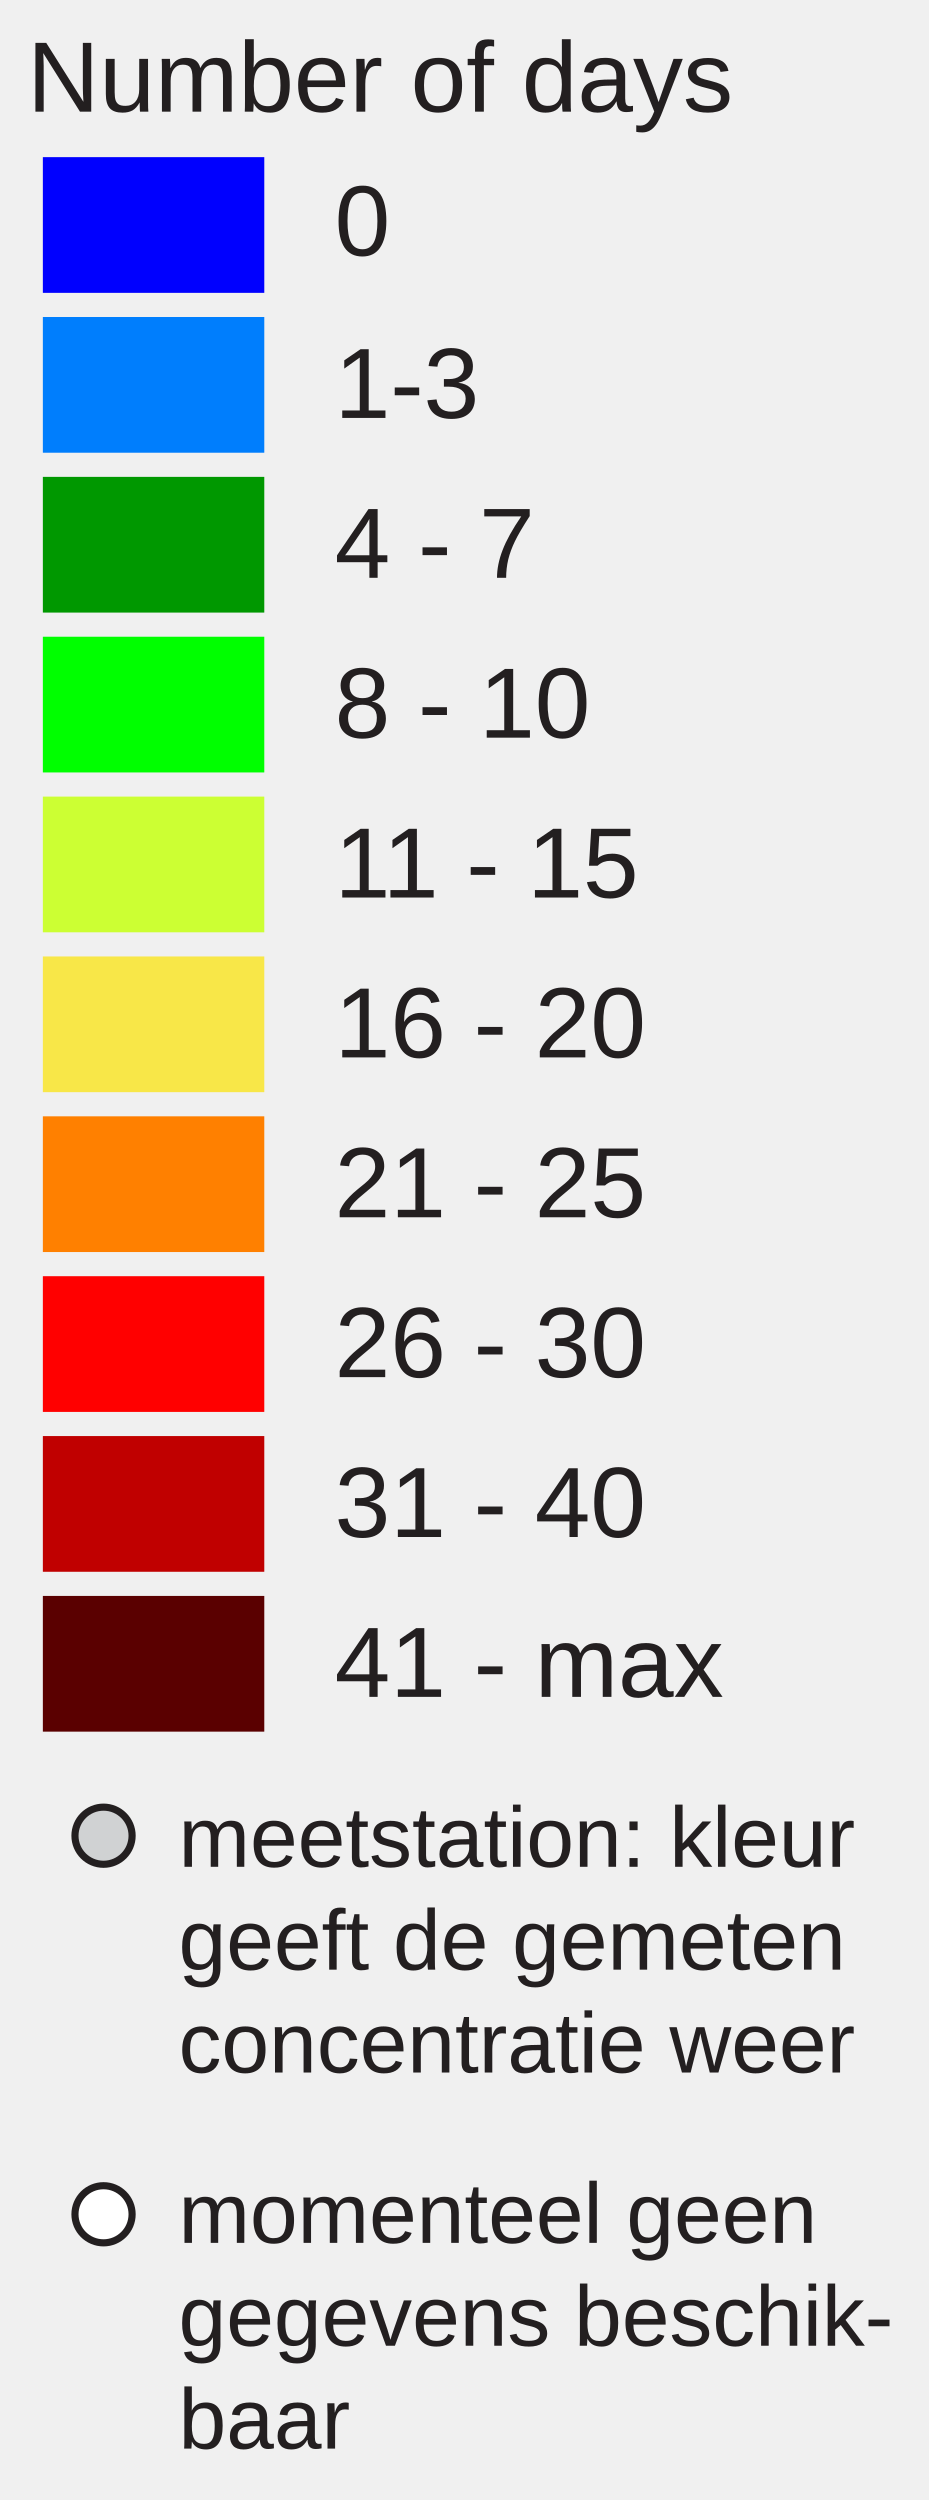
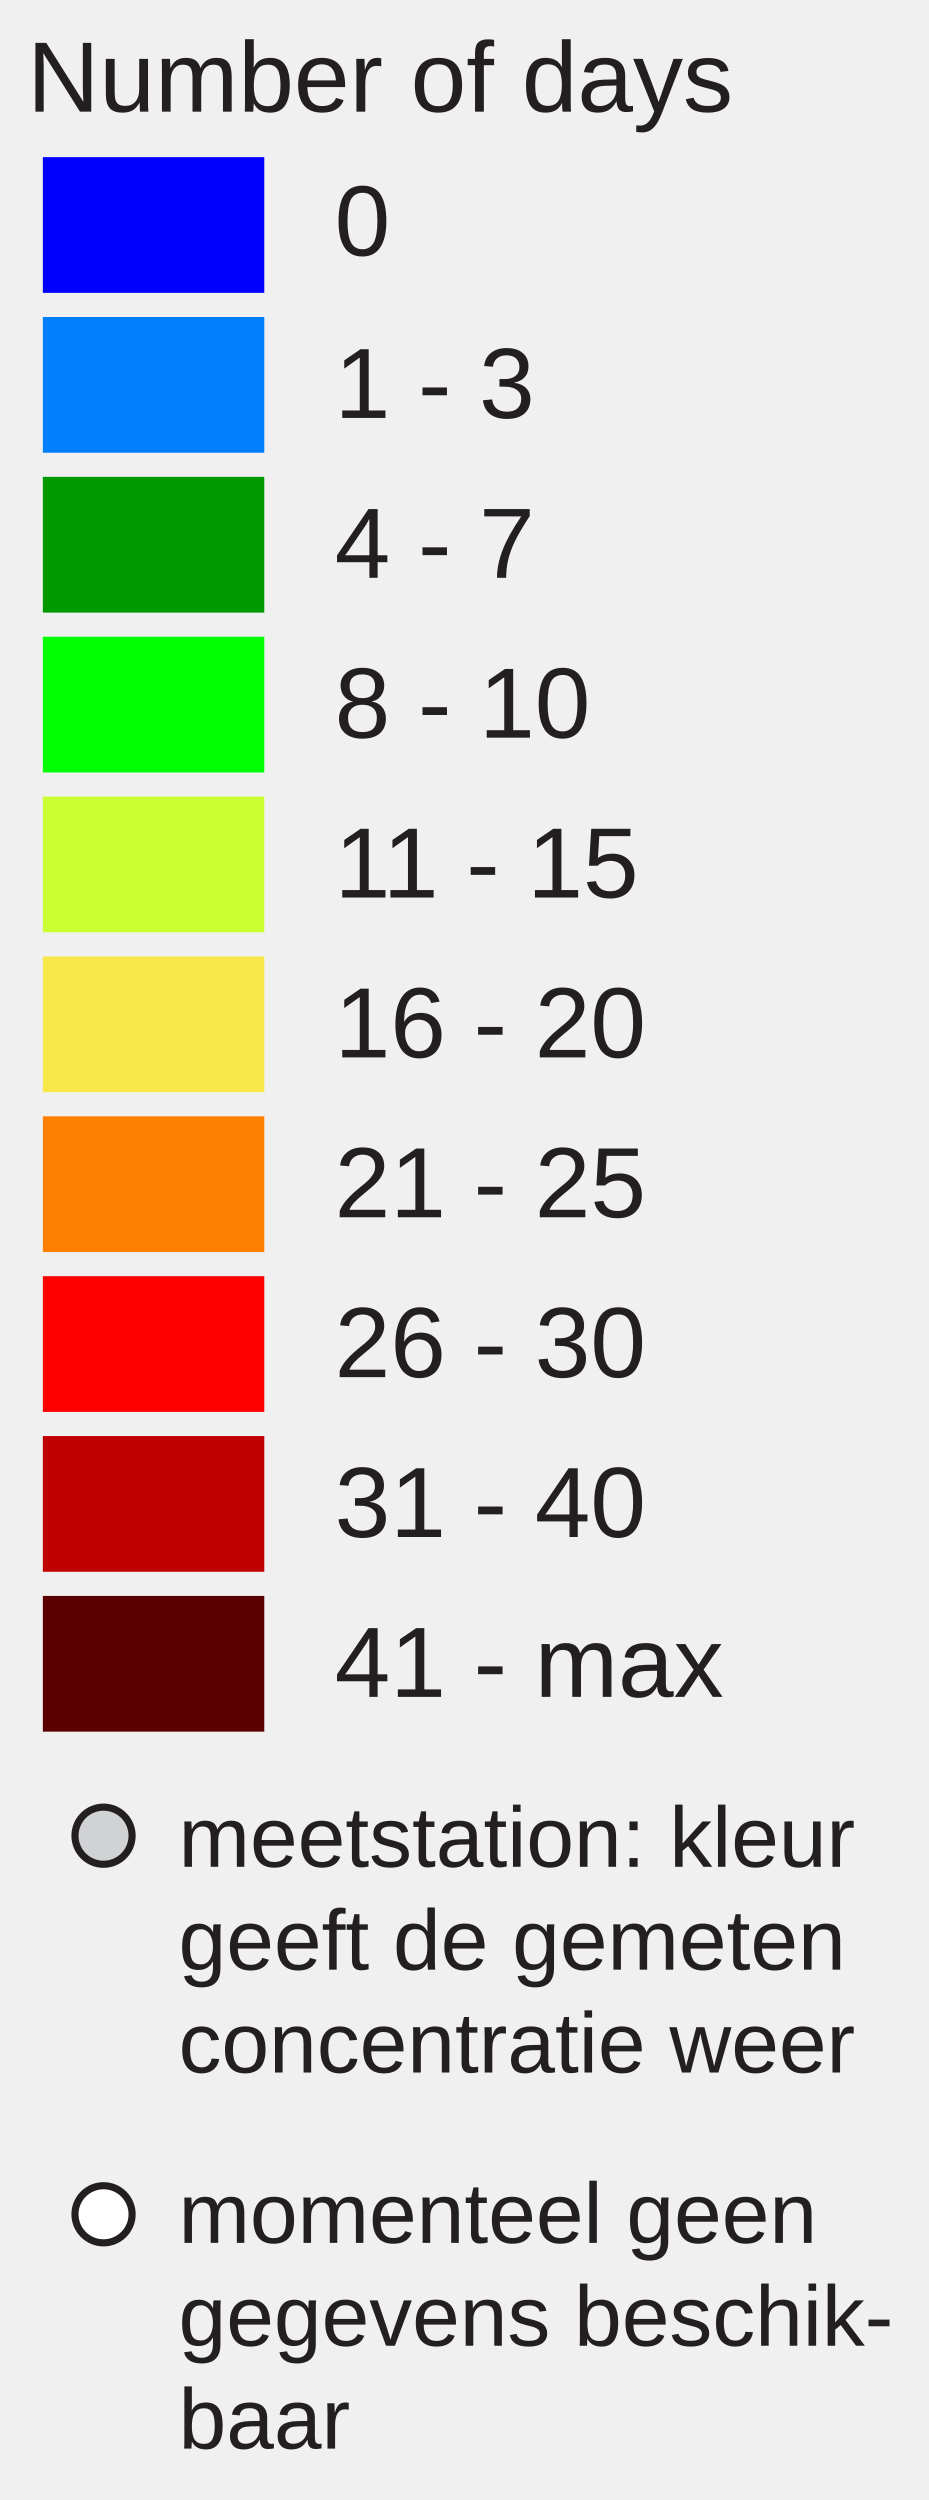
<svg xmlns="http://www.w3.org/2000/svg" version="1.1" id="Layer_1" x="0px" y="0px" width="130px" height="350px" viewBox="0 0 130 350" enable-background="new 0 0 130 350" xml:space="preserve">
  <rect x="6" y="22" fill="#0000FF" width="31" height="19" />
  <rect x="6" y="44.381" fill="#007EFD" width="31" height="19" />
  <rect x="6" y="66.762" fill="#009800" width="31" height="19" />
  <rect x="6" y="89.143" fill="#00FF00" width="31" height="19" />
  <rect x="6" y="111.524" fill="#CCFF33" width="31" height="19" />
  <rect x="6" y="133.905" fill="#F8E748" width="31" height="19" />
  <rect x="6" y="156.286" fill="#FF8000" width="31" height="19" />
  <rect x="6" y="178.668" fill="#FF0000" width="31" height="19" />
  <rect x="6" y="201.049" fill="#C00000" width="31" height="19" />
  <rect x="6" y="223.430" fill="#5A0000" width="31" height="19" />
  <text transform="matrix(1 0 0 1 46.853 35.7705)" fill="#231F20" font-family="Arial" font-size="14">0</text>
-   <text transform="matrix(1 0 0 1 46.853 58.5112)" fill="#231F20" font-family="Arial" font-size="14">1-3</text>
+   <text transform="matrix(1 0 0 1 46.853 58.5112)" fill="#231F20" font-family="Arial" font-size="14">1 - 3</text>
  <text transform="matrix(1 0 0 1 46.853 80.8926)" fill="#231F20" font-family="Arial" font-size="14">4 - 7</text>
  <text transform="matrix(1 0 0 1 46.853 103.2734)" fill="#231F20" font-family="Arial" font-size="14">8 - 10</text>
  <text transform="matrix(1 0 0 1 46.853 125.6548)" fill="#231F20" font-family="Arial" font-size="14">11 - 15</text>
  <text transform="matrix(1 0 0 1 46.853 148.0352)" fill="#231F20" font-family="Arial" font-size="14">16 - 20</text>
  <text transform="matrix(1 0 0 1 46.853 170.417)" fill="#231F20" font-family="Arial" font-size="14">21 - 25</text>
  <text transform="matrix(1 0 0 1 46.853 192.7988)" fill="#231F20" font-family="Arial" font-size="14">26 - 30</text>
  <text transform="matrix(1 0 0 1 46.853 215.1797)" fill="#231F20" font-family="Arial" font-size="14">31 - 40</text>
  <text transform="matrix(1 0 0 1 46.853 237.5606)" fill="#231F20" font-family="Arial" font-size="14">41 - max</text>
  <text font-size="14" font-family="Arial" transform="translate(3.8027 15.631)" fill="#231F20">Number of days</text>
  <circle fill="#D0D2D3" stroke="#231F20" stroke-miterlimit="10" cx="14.495" cy="257" r="4" />
  <circle fill="#FFFFFF" stroke="#231F20" stroke-miterlimit="10" cx="14.495" cy="310" r="4" />
  <text font-size="12" font-family="Arial" transform="translate(25 261.35)" fill="#231F20">meetstation: kleur</text>
  <text font-size="12" font-family="Arial" transform="translate(25 275.75)" fill="#231F20">geeft de gemeten</text>
  <text font-size="12" font-family="Arial" transform="translate(25 290.15)" fill="#231F20">concentratie weer</text>
  <text font-size="12" font-family="Arial" transform="translate(25 314)" fill="#231F20">momenteel geen</text>
  <text font-size="12" font-family="Arial" transform="translate(25 328.4)" fill="#231F20">gegevens beschik-</text>
  <text font-size="12" font-family="Arial" transform="translate(25 342.8)" fill="#231F20">baar</text>
</svg>
